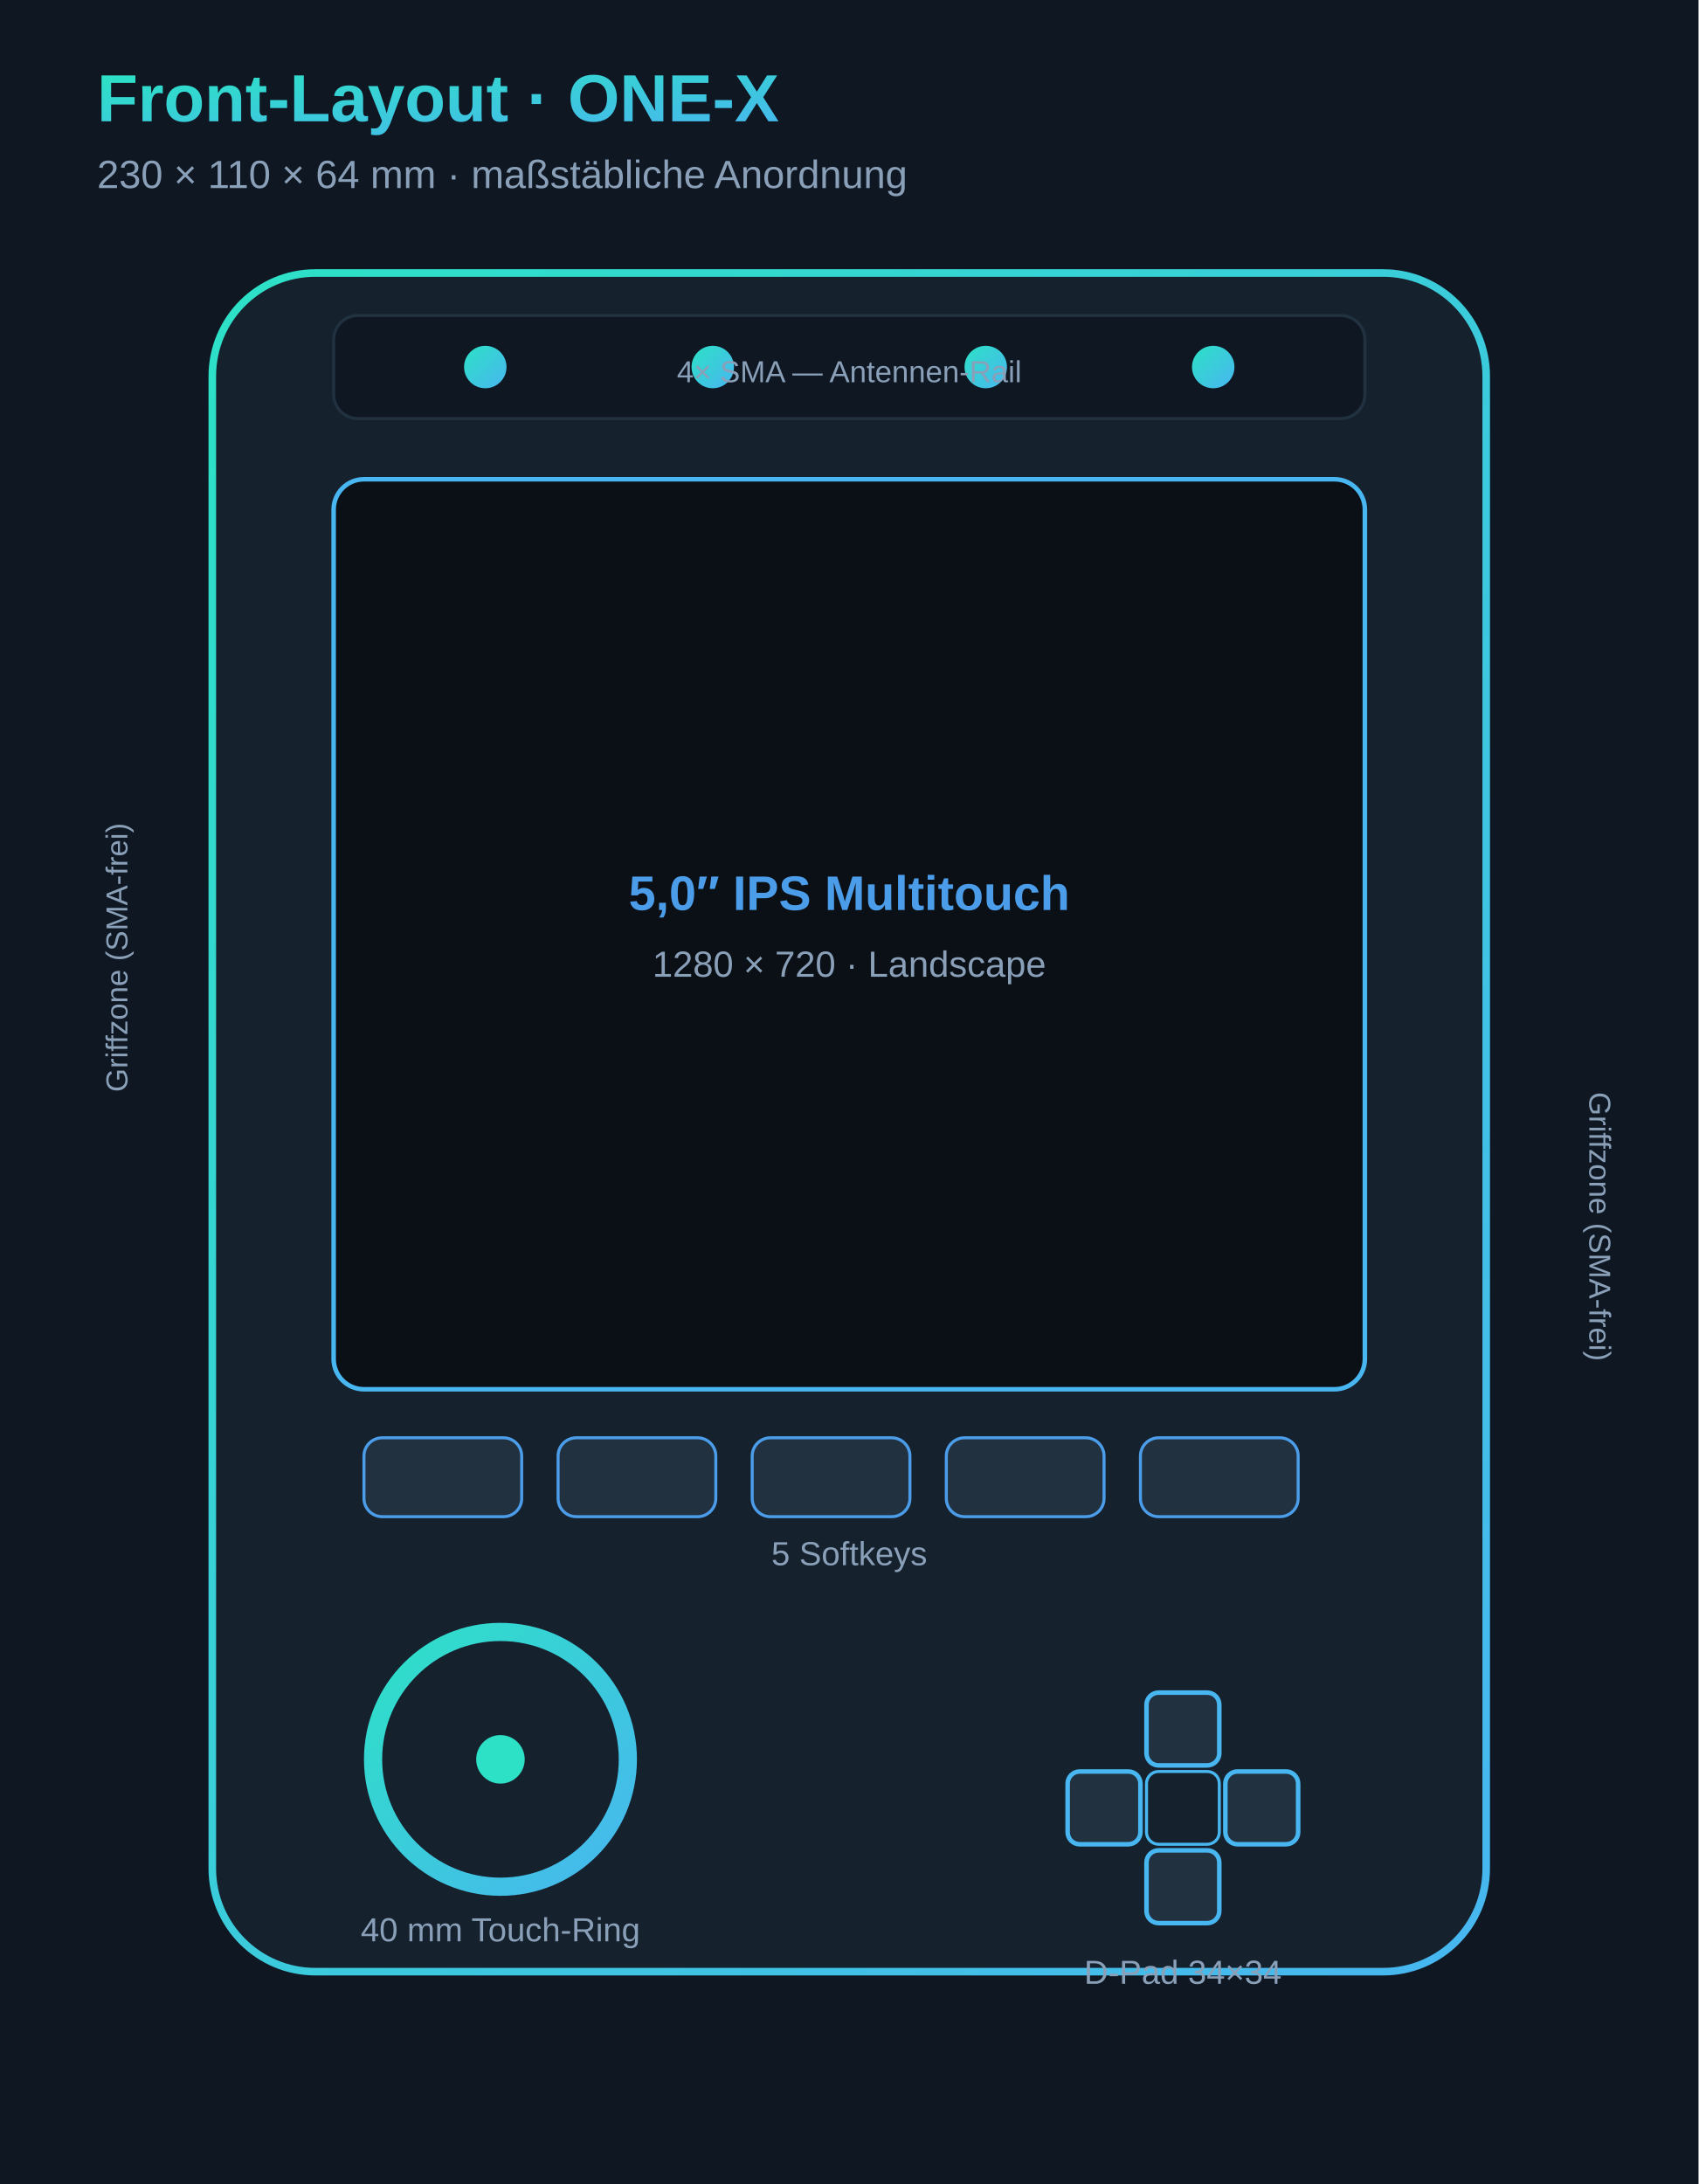
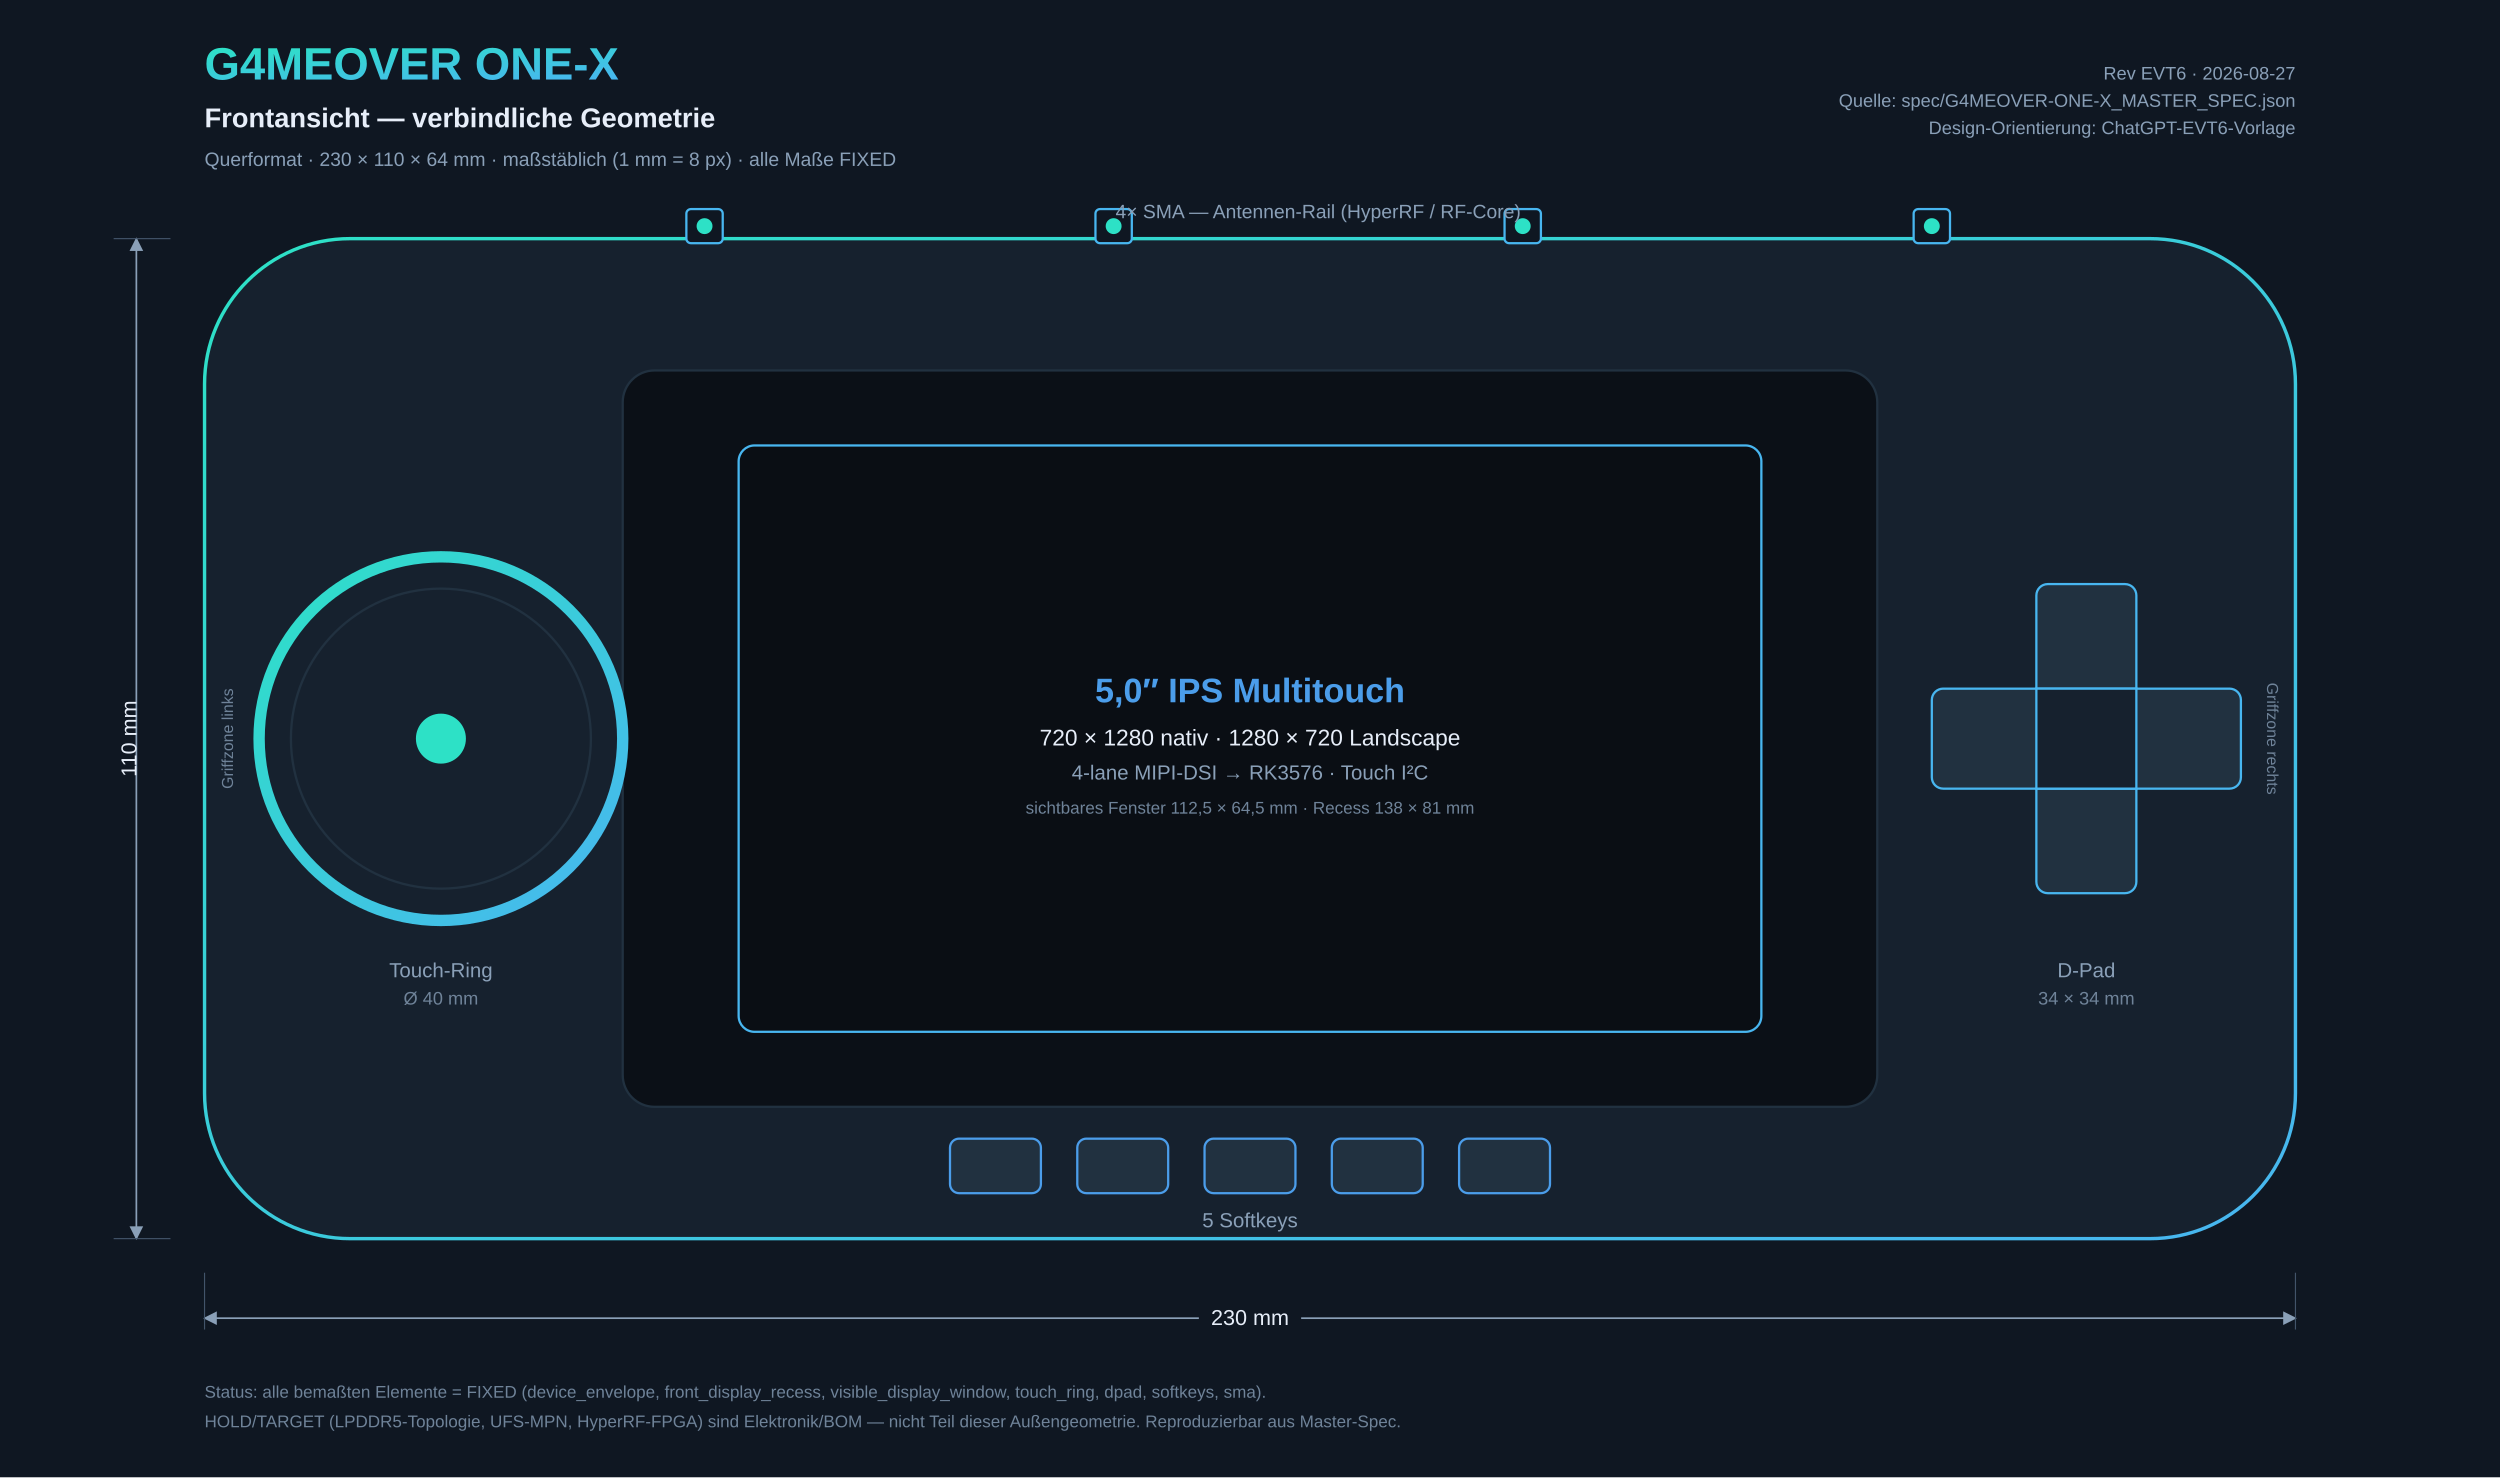
- <svg xmlns="http://www.w3.org/2000/svg" viewBox="0 0 560 720" font-family="Segoe UI,system-ui,Arial,sans-serif">
+ <svg xmlns="http://www.w3.org/2000/svg" viewBox="0 0 2200 1300" font-family="Segoe UI,system-ui,Arial,sans-serif">
  <defs>
-     <linearGradient id="g" x1="0" y1="0" x2="1" y2="1">
+     <linearGradient id="grad" x1="0" y1="0" x2="1" y2="1">
      <stop offset="0" stop-color="#2DE1C6" />
      <stop offset="1" stop-color="#48B6F0" />
    </linearGradient>
+     <marker id="arrow" viewBox="0 0 10 10" refX="9" refY="5" markerWidth="8" markerHeight="8" orient="auto-start-reverse">
+       <path d="M0,0 L10,5 L0,10 z" fill="#8aa0b8" />
+     </marker>
+     <marker id="arrowStart" viewBox="0 0 10 10" refX="1" refY="5" markerWidth="8" markerHeight="8" orient="auto">
+       <path d="M10,0 L0,5 L10,10 z" fill="#8aa0b8" />
+     </marker>
  </defs>
-   <rect x="0" y="0" width="560" height="720" fill="#0f1722" />
-   <text x="32" y="40" fill="url(#g)" font-size="22" font-weight="800">Front-Layout · ONE-X</text>
-   <text x="32" y="62" fill="#8aa0b8" font-size="13">230 × 110 × 64 mm · maßstäbliche Anordnung</text>
-   <rect x="70" y="90" width="420" height="560" rx="34" fill="#16212e" stroke="url(#g)" stroke-width="2.5" />
-   <rect x="110" y="104" width="340" height="34" rx="8" fill="#0f1722" stroke="#213140" />
-   <g fill="url(#g)">
-     <circle cx="160" cy="121" r="7" />
-     <circle cx="235" cy="121" r="7" />
-     <circle cx="325" cy="121" r="7" />
-     <circle cx="400" cy="121" r="7" />
+   <rect x="0" y="0" width="2200" height="1300" fill="#0f1722" />
+   <text x="180" y="70" fill="url(#grad)" font-size="40" font-weight="800">G4MEOVER ONE-X</text>
+   <text x="180" y="112" fill="#e7eef9" font-size="24" font-weight="600">Frontansicht — verbindliche Geometrie</text>
+   <text x="180" y="146" fill="#8aa0b8" font-size="17">Querformat · 230 × 110 × 64 mm · maßstäblich (1 mm = 8 px) · alle Maße FIXED</text>
+   <text x="2020" y="70" fill="#8aa0b8" font-size="16" text-anchor="end">Rev EVT6 · 2026-08-27</text>
+   <text x="2020" y="94" fill="#8aa0b8" font-size="16" text-anchor="end">Quelle: spec/G4MEOVER-ONE-X_MASTER_SPEC.json</text>
+   <text x="2020" y="118" fill="#8aa0b8" font-size="16" text-anchor="end">Design-Orientierung: ChatGPT-EVT6-Vorlage</text>
+   <rect x="180" y="210" width="1840" height="880" rx="128" fill="#16212e" stroke="url(#grad)" stroke-width="3" />
+   <g stroke="#48B6F0" stroke-width="2" fill="#0f1722">
+     <g transform="translate(620,210)">
+       <rect x="-16" y="-26" width="32" height="30" rx="4" />
+       <circle cx="0" cy="-11" r="7" fill="#2DE1C6" stroke="none" />
+     </g>
+     <g transform="translate(980,210)">
+       <rect x="-16" y="-26" width="32" height="30" rx="4" />
+       <circle cx="0" cy="-11" r="7" fill="#2DE1C6" stroke="none" />
+     </g>
+     <g transform="translate(1340,210)">
+       <rect x="-16" y="-26" width="32" height="30" rx="4" />
+       <circle cx="0" cy="-11" r="7" fill="#2DE1C6" stroke="none" />
+     </g>
+     <g transform="translate(1700,210)">
+       <rect x="-16" y="-26" width="32" height="30" rx="4" />
+       <circle cx="0" cy="-11" r="7" fill="#2DE1C6" stroke="none" />
+     </g>
  </g>
-   <text x="280" y="126" fill="#8aa0b8" font-size="10" text-anchor="middle">4× SMA — Antennen-Rail</text>
-   <rect x="110" y="158" width="340" height="300" rx="10" fill="#0b1017" stroke="#48B6F0" stroke-width="1.5" />
-   <text x="280" y="300" fill="#4b9dea" font-size="16" text-anchor="middle" font-weight="700">5,0″ IPS Multitouch</text>
-   <text x="280" y="322" fill="#8aa0b8" font-size="12" text-anchor="middle">1280 × 720 · Landscape</text>
-   <g fill="#213140" stroke="#4b9dea" stroke-width="1">
-     <rect x="120" y="474" width="52" height="26" rx="6" />
-     <rect x="184" y="474" width="52" height="26" rx="6" />
-     <rect x="248" y="474" width="52" height="26" rx="6" />
-     <rect x="312" y="474" width="52" height="26" rx="6" />
-     <rect x="376" y="474" width="52" height="26" rx="6" />
+   <text x="1160" y="192" fill="#8aa0b8" font-size="17" text-anchor="middle">4× SMA — Antennen-Rail (HyperRF / RF-Core)</text>
+   <rect x="548" y="326" width="1104" height="648" rx="28" fill="#0b1017" stroke="#213140" stroke-width="2" />
+   <rect x="650" y="392" width="900" height="516" rx="14" fill="#0a0e14" stroke="#48B6F0" stroke-width="2" />
+   <text x="1100" y="618" fill="#4b9dea" font-size="30" text-anchor="middle" font-weight="700">5,0″ IPS Multitouch</text>
+   <text x="1100" y="656" fill="#e7eef9" font-size="20" text-anchor="middle">720 × 1280 nativ · 1280 × 720 Landscape</text>
+   <text x="1100" y="686" fill="#8aa0b8" font-size="18" text-anchor="middle">4-lane MIPI-DSI → RK3576 · Touch I²C</text>
+   <text x="1100" y="716" fill="#6f8399" font-size="15" text-anchor="middle">sichtbares Fenster 112,5 × 64,5 mm · Recess 138 × 81 mm</text>
+   <circle cx="388" cy="650" r="160" fill="none" stroke="url(#grad)" stroke-width="10" />
+   <circle cx="388" cy="650" r="132" fill="none" stroke="#213140" stroke-width="2" />
+   <circle cx="388" cy="650" r="22" fill="#2DE1C6" />
+   <text x="388" y="860" fill="#8aa0b8" font-size="18" text-anchor="middle">Touch-Ring</text>
+   <text x="388" y="884" fill="#6f8399" font-size="16" text-anchor="middle">Ø 40 mm</text>
+   <g fill="#213140" stroke="#48B6F0" stroke-width="2">
+     <rect x="1792" y="514" width="88" height="272" rx="10" />
+     <rect x="1700" y="606" width="272" height="88" rx="10" />
  </g>
-   <text x="280" y="516" fill="#8aa0b8" font-size="11" text-anchor="middle">5 Softkeys</text>
-   <circle cx="165" cy="580" r="42" fill="none" stroke="url(#g)" stroke-width="6" />
-   <circle cx="165" cy="580" r="8" fill="#2DE1C6" />
-   <text x="165" y="640" fill="#8aa0b8" font-size="11" text-anchor="middle">40 mm Touch-Ring</text>
-   <g fill="#213140" stroke="#48B6F0" stroke-width="1.5">
-     <rect x="378" y="558" width="24" height="24" rx="4" />
-     <rect x="352" y="584" width="24" height="24" rx="4" />
-     <rect x="404" y="584" width="24" height="24" rx="4" />
-     <rect x="378" y="610" width="24" height="24" rx="4" />
+   <rect x="1792" y="606" width="88" height="88" fill="#16212e" stroke="#48B6F0" stroke-width="2" />
+   <text x="1836" y="860" fill="#8aa0b8" font-size="18" text-anchor="middle">D-Pad</text>
+   <text x="1836" y="884" fill="#6f8399" font-size="16" text-anchor="middle">34 × 34 mm</text>
+   <g fill="#213140" stroke="#4b9dea" stroke-width="2">
+     <rect x="836" y="1002" width="80" height="48" rx="8" />
+     <rect x="948" y="1002" width="80" height="48" rx="8" />
+     <rect x="1060" y="1002" width="80" height="48" rx="8" />
+     <rect x="1172" y="1002" width="80" height="48" rx="8" />
+     <rect x="1284" y="1002" width="80" height="48" rx="8" />
  </g>
-   <rect x="378" y="584" width="24" height="24" rx="4" fill="#16212e" stroke="#48B6F0" />
-   <text x="390" y="654" fill="#8aa0b8" font-size="11" text-anchor="middle">D-Pad 34×34</text>
-   <text x="42" y="360" fill="#8aa0b8" font-size="10" transform="rotate(-90 42 360)">Griffzone (SMA-frei)</text>
-   <text x="524" y="360" fill="#8aa0b8" font-size="10" transform="rotate(90 524 360)">Griffzone (SMA-frei)</text>
+   <text x="1100" y="1080" fill="#8aa0b8" font-size="18" text-anchor="middle">5 Softkeys</text>
+   <line x1="180" y1="1160" x2="2020" y2="1160" stroke="#8aa0b8" stroke-width="1.5" marker-start="url(#arrowStart)" marker-end="url(#arrow)" />
+   <line x1="180" y1="1120" x2="180" y2="1170" stroke="#42546a" stroke-width="1" />
+   <line x1="2020" y1="1120" x2="2020" y2="1170" stroke="#42546a" stroke-width="1" />
+   <rect x="1055" y="1146" width="90" height="28" fill="#0f1722" />
+   <text x="1100" y="1166" fill="#e7eef9" font-size="19" text-anchor="middle">230 mm</text>
+   <line x1="120" y1="210" x2="120" y2="1090" stroke="#8aa0b8" stroke-width="1.5" marker-start="url(#arrowStart)" marker-end="url(#arrow)" />
+   <line x1="100" y1="210" x2="150" y2="210" stroke="#42546a" stroke-width="1" />
+   <line x1="100" y1="1090" x2="150" y2="1090" stroke="#42546a" stroke-width="1" />
+   <text x="120" y="650" fill="#e7eef9" font-size="19" text-anchor="middle" transform="rotate(-90 120 650)">110 mm</text>
+   <text x="205" y="650" fill="#6f8399" font-size="14" text-anchor="middle" transform="rotate(-90 205 650)">Griffzone links</text>
+   <text x="1995" y="650" fill="#6f8399" font-size="14" text-anchor="middle" transform="rotate(90 1995 650)">Griffzone rechts</text>
+   <text x="180" y="1230" fill="#6f8399" font-size="15">Status: alle bemaßten Elemente = FIXED (device_envelope, front_display_recess, visible_display_window, touch_ring, dpad, softkeys, sma).</text>
+   <text x="180" y="1256" fill="#6f8399" font-size="15">HOLD/TARGET (LPDDR5-Topologie, UFS-MPN, HyperRF-FPGA) sind Elektronik/BOM — nicht Teil dieser Außengeometrie. Reproduzierbar aus Master-Spec.</text>
</svg>
